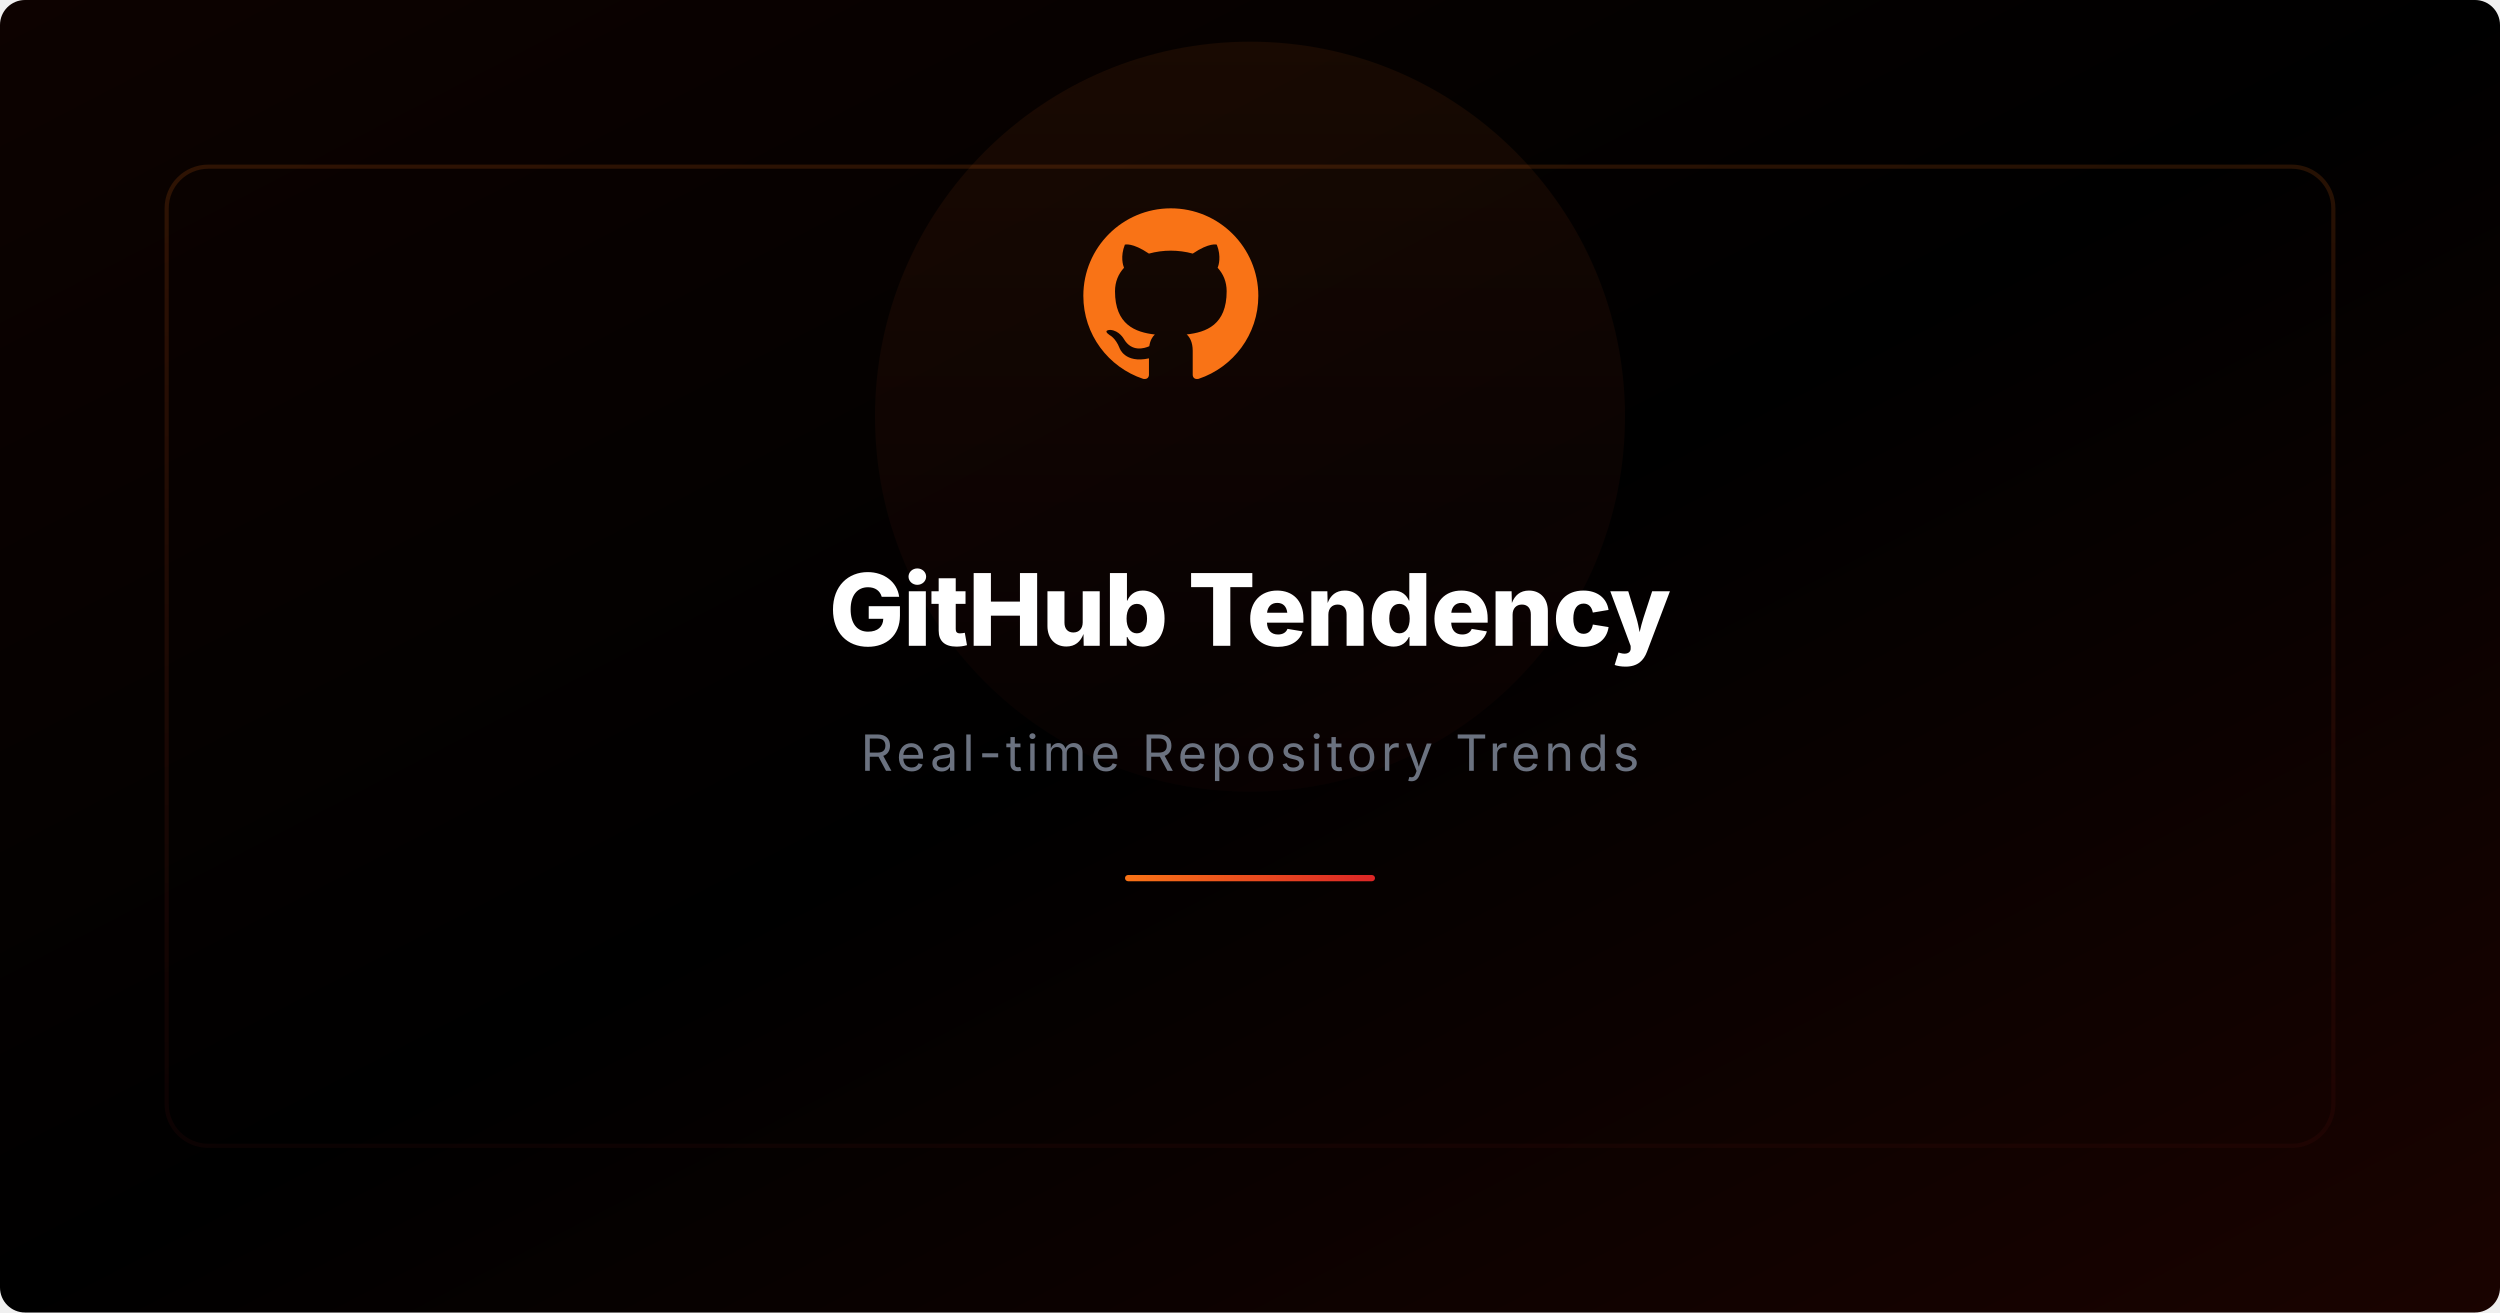
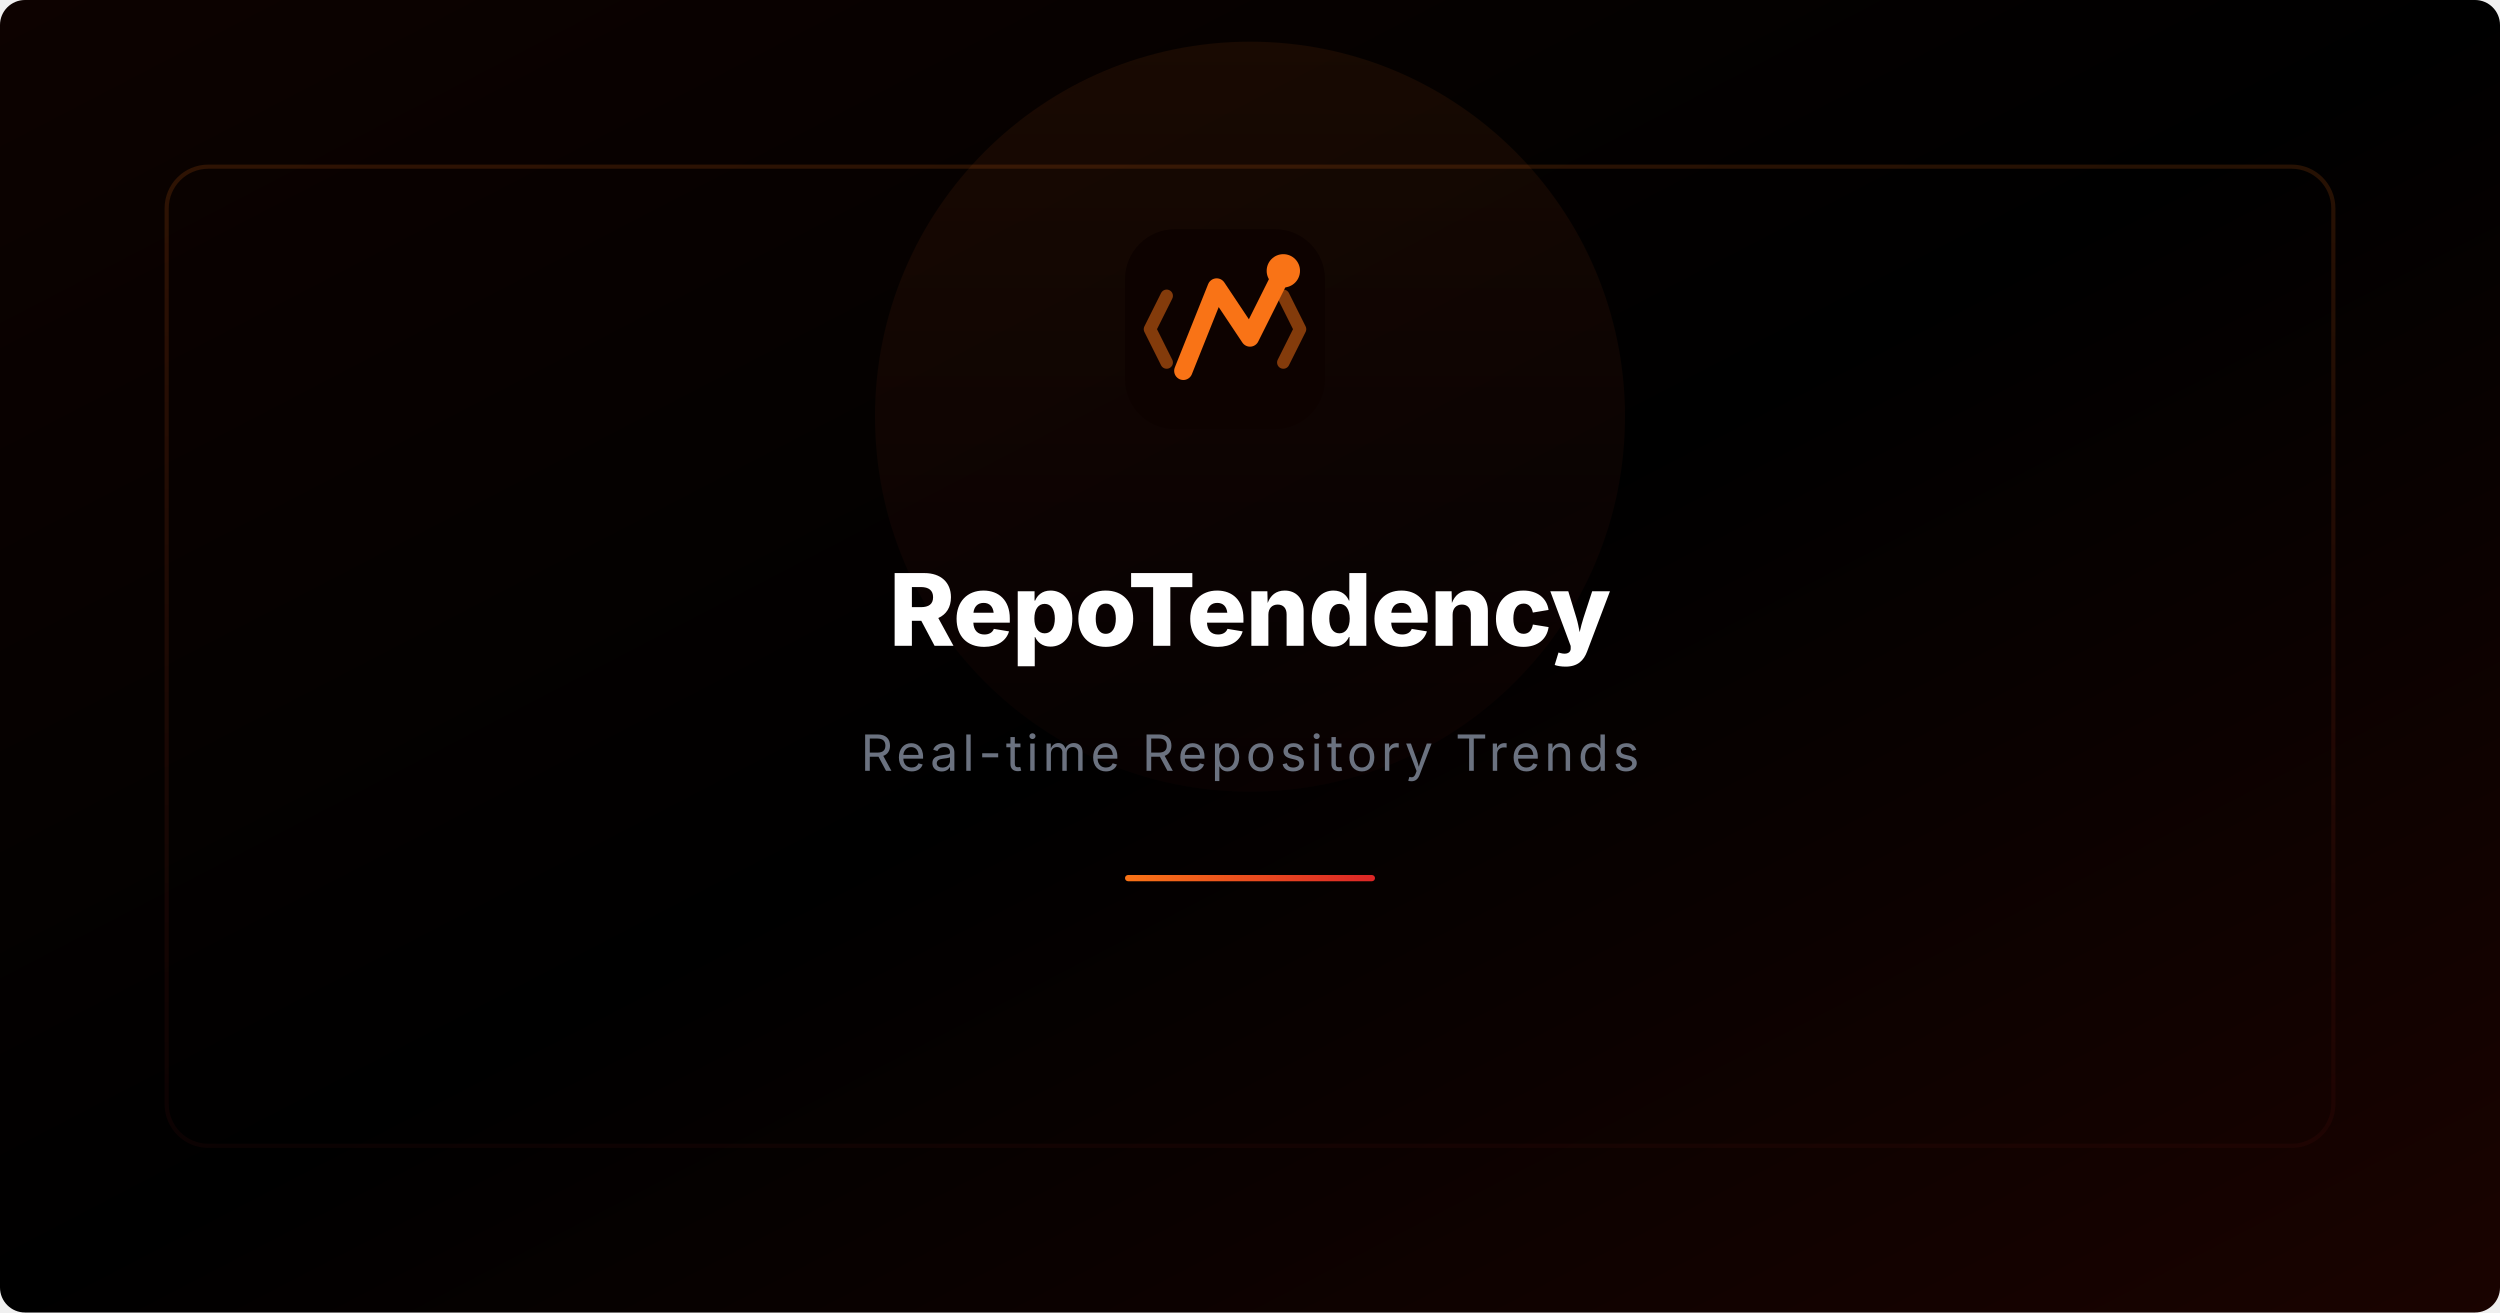
<svg xmlns="http://www.w3.org/2000/svg" width="1200" height="630" viewBox="0 0 1200 630">
  <defs>
    <linearGradient id="bg" x1="0" y1="0" x2="1" y2="1">
      <stop offset="0%" stop-color="#0d0200" />
      <stop offset="50%" stop-color="#000000" />
      <stop offset="100%" stop-color="#1a0300" />
    </linearGradient>
    <linearGradient id="accent" x1="0" y1="0" x2="1" y2="0">
      <stop offset="0%" stop-color="#f97316" />
      <stop offset="100%" stop-color="#dc2626" />
    </linearGradient>
    <linearGradient id="glow" x1="0" y1="0" x2="0" y2="1">
      <stop offset="0%" stop-color="#f97316" stop-opacity="0.15" />
      <stop offset="100%" stop-color="#dc2626" stop-opacity="0.05" />
    </linearGradient>
  </defs>
  <rect width="1200" height="630" fill="url(#bg)" rx="12" />
  <rect x="80" y="80" width="1040" height="470" rx="20" fill="none" stroke="url(#glow)" stroke-width="2" />
  <circle cx="600" cy="200" r="180" fill="url(#glow)" opacity="0.5" />
-   <g transform="translate(520, 100) scale(3.5)">
-     <path d="M12 0C5.374 0 0 5.373 0 12c0 5.302 3.438 9.8 8.207 11.387.599.111.793-.261.793-.577v-2.234c-3.338.726-4.033-1.416-4.033-1.416-.546-1.387-1.333-1.756-1.333-1.756-1.089-.745.083-.729.083-.729 1.205.084 1.839 1.237 1.839 1.237 1.07 1.834 2.807 1.304 3.492.997.107-.775.418-1.305.762-1.604-2.665-.305-5.467-1.334-5.467-5.931 0-1.311.469-2.381 1.236-3.221-.124-.303-.535-1.524.117-3.176 0 0 1.008-.322 3.301 1.23A11.509 11.509 0 0112 5.803c1.02.005 2.047.138 3.006.404 2.291-1.552 3.297-1.23 3.297-1.23.653 1.653.242 2.874.118 3.176.77.84 1.235 1.911 1.235 3.221 0 4.609-2.807 5.624-5.479 5.921.43.372.823 1.102.823 2.222v3.293c0 .319.192.694.801.576C20.566 21.797 24 17.3 24 12c0-6.627-5.373-12-12-12z" fill="#f97316" />
+   <g transform="translate(540, 110) scale(4)">
+     <rect width="24" height="24" rx="6" fill="#0d0200" />
+     <path d="M7 17L11 7L15 13L19 5" stroke="#f97316" stroke-width="2.2" stroke-linecap="round" stroke-linejoin="round" fill="none" />
+     <circle cx="19" cy="5" r="2" fill="#f97316" />
+     <path d="M5 8L3 12L5 16" stroke="#f97316" stroke-width="1.5" stroke-linecap="round" stroke-linejoin="round" fill="none" opacity="0.5" />
+     <path d="M19 8L21 12L19 16" stroke="#f97316" stroke-width="1.5" stroke-linecap="round" stroke-linejoin="round" fill="none" opacity="0.5" />
  </g>
-   <text x="600" y="310" text-anchor="middle" font-family="system-ui, -apple-system, sans-serif" font-size="48" font-weight="800" fill="#fff" letter-spacing="-0.5">GitHub Tendency</text>
+   <text x="600" y="310" text-anchor="middle" font-family="system-ui, -apple-system, sans-serif" font-size="48" font-weight="800" fill="#fff" letter-spacing="-0.5">RepoTendency</text>
  <text x="600" y="370" text-anchor="middle" font-family="system-ui, -apple-system, sans-serif" font-size="24" fill="#6b7280" letter-spacing="2">Real-time Repository Trends</text>
  <rect x="540" y="420" width="120" height="3" rx="1.5" fill="url(#accent)" />
</svg>
